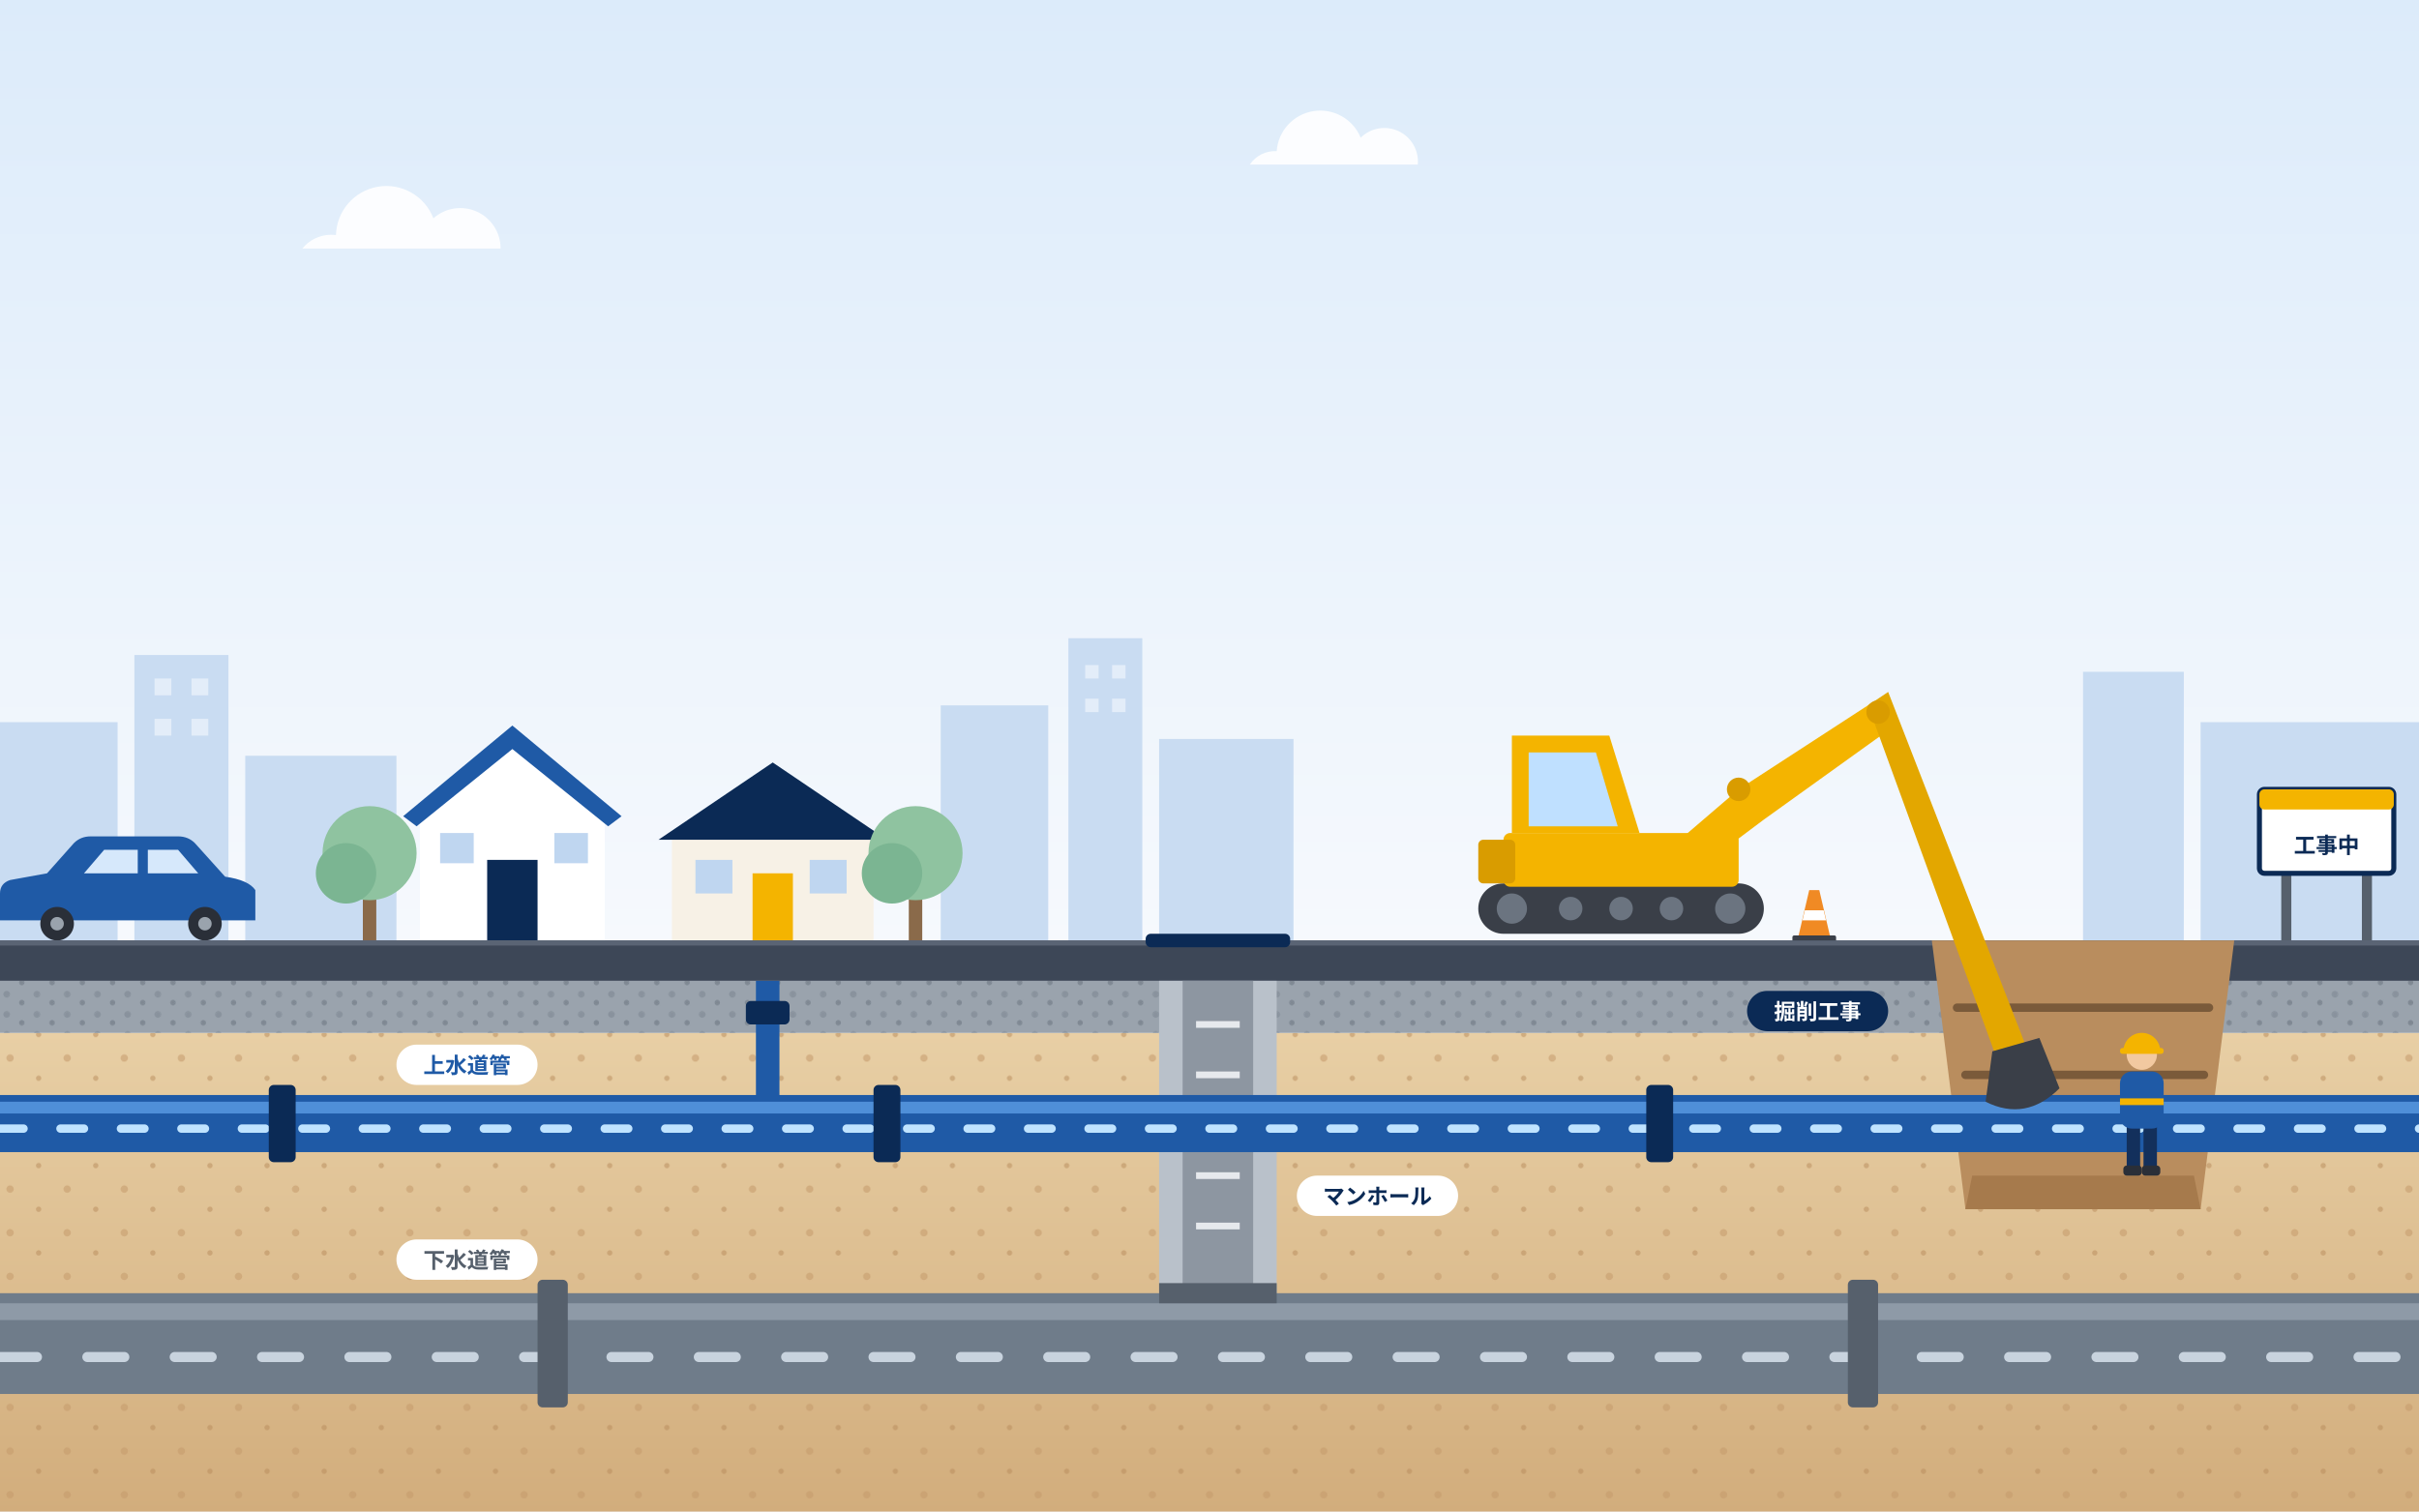
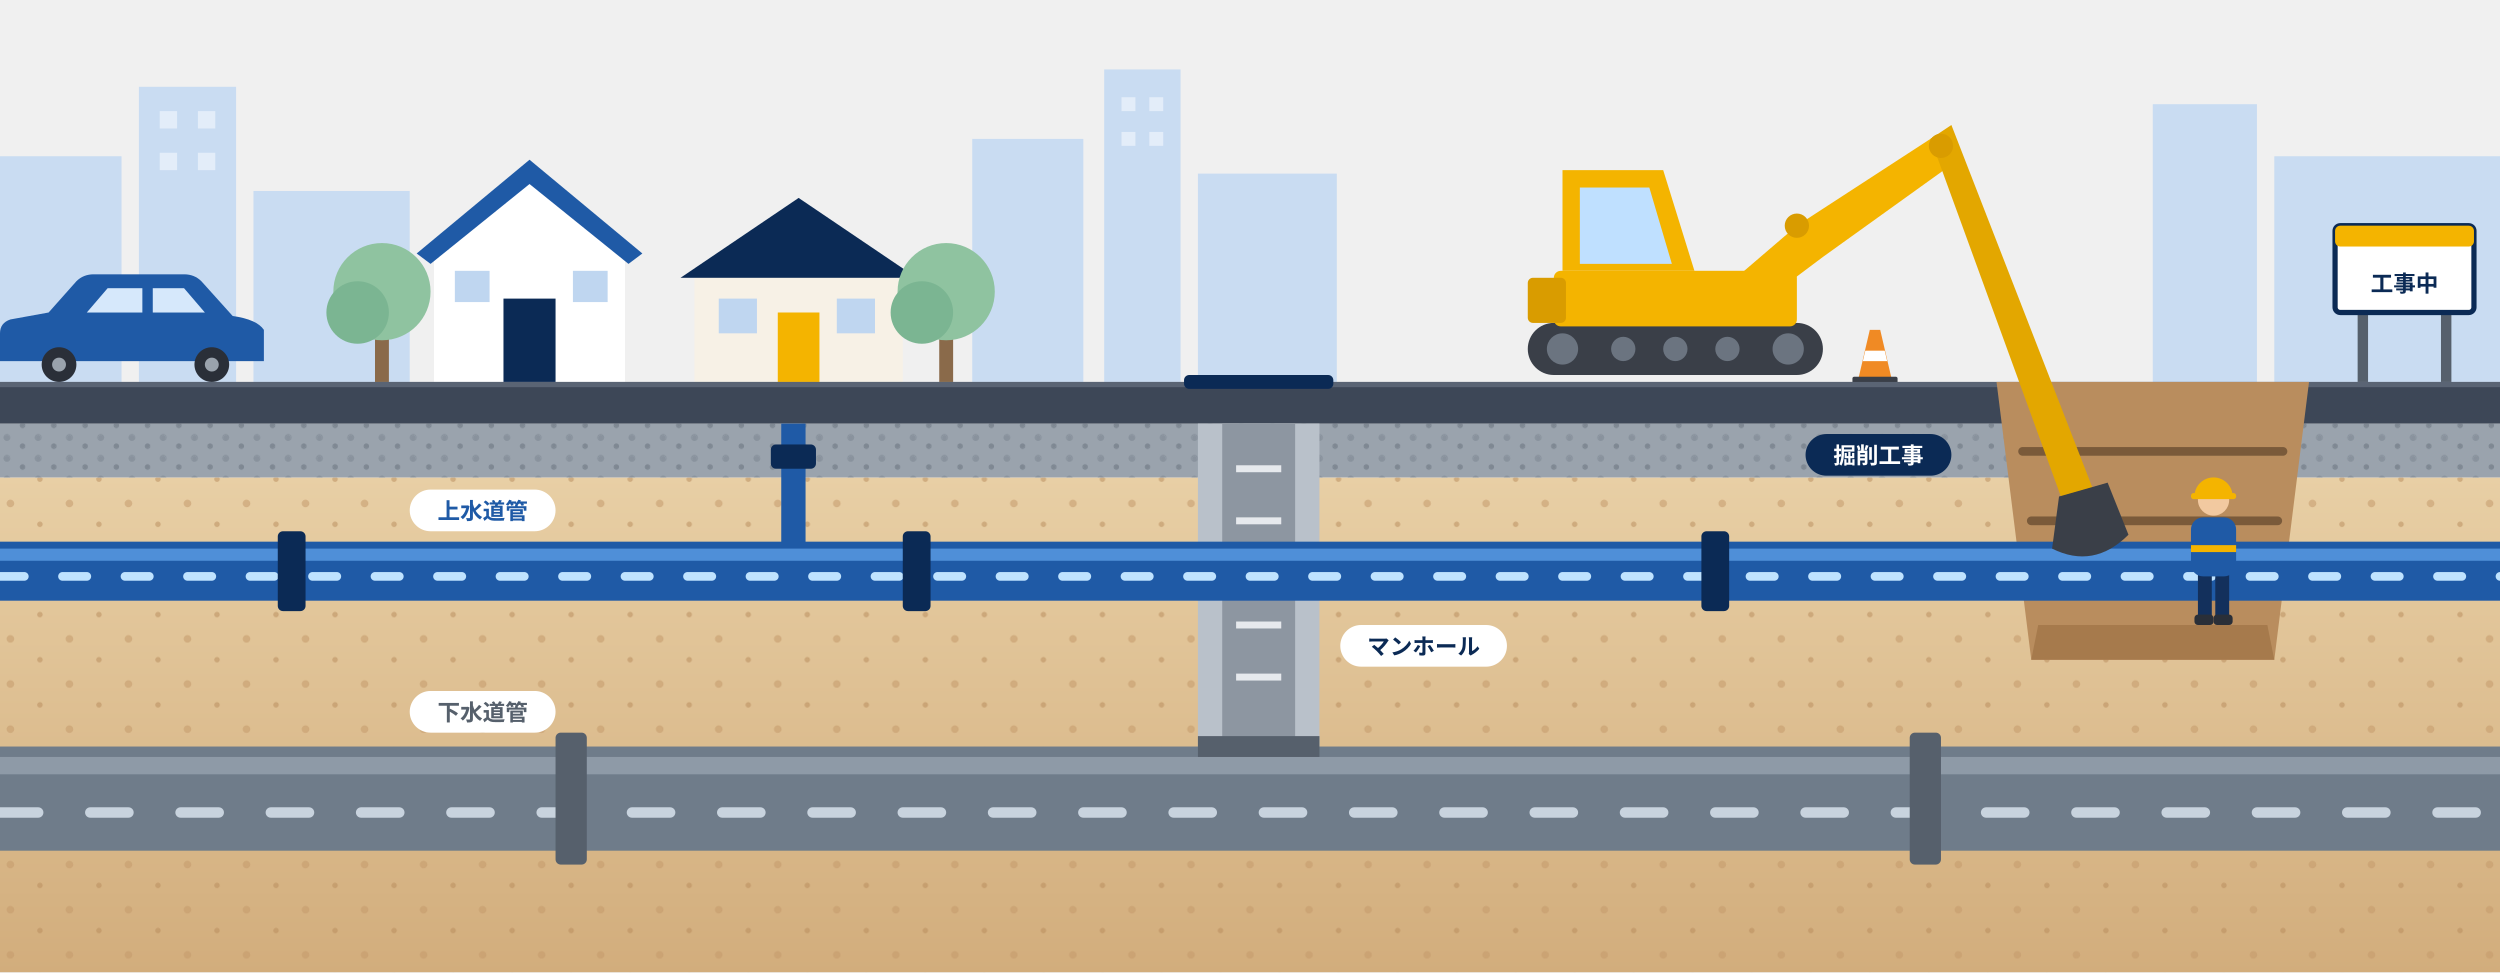
- <svg xmlns="http://www.w3.org/2000/svg" viewBox="0 0 1440 900" preserveAspectRatio="xMidYMax slice">
+ <svg xmlns="http://www.w3.org/2000/svg" viewBox="0 340 1440 560" preserveAspectRatio="xMidYMax slice">
  <style>
    .flow-w { stroke-dasharray: 14 22; animation: flow 1.6s linear infinite; }
    .flow-s { stroke-dasharray: 22 30; animation: flow 2.8s linear infinite; }
    .car { animation: drive 22s linear infinite; }
-     .cloud { animation: drift 60s linear infinite; }
    .arm { transform-origin: 1035px 470px; animation: dig 5s ease-in-out infinite; }
    @keyframes flow { to { stroke-dashoffset: -72; } }
    @keyframes drive { from { transform: translateX(-260px); } to { transform: translateX(1500px); } }
-     @keyframes drift { from { transform: translateX(-200px); } to { transform: translateX(1600px); } }
    @keyframes dig { 0%,100% { transform: rotate(0deg); } 50% { transform: rotate(-6deg); } }
    @media (prefers-reduced-motion: reduce) { * { animation: none !important; } }
  </style>
  <defs>
    <linearGradient id="sky" x1="0" y1="0" x2="0" y2="1">
      <stop offset="0" stop-color="#dcebfa" />
      <stop offset="1" stop-color="#f6f9fd" />
    </linearGradient>
    <linearGradient id="soil" x1="0" y1="0" x2="0" y2="1">
      <stop offset="0" stop-color="#e8cfa5" />
      <stop offset="1" stop-color="#d2ad7c" />
    </linearGradient>
    <pattern id="dots" width="34" height="26" patternUnits="userSpaceOnUse">
      <circle cx="6" cy="6" r="2.2" fill="#c49a6c" opacity=".55" />
      <circle cx="23" cy="18" r="1.6" fill="#b88b5c" opacity=".5" />
    </pattern>
    <pattern id="gravel" width="18" height="12" patternUnits="userSpaceOnUse">
      <circle cx="4" cy="4" r="2" fill="#7d8792" />
      <circle cx="13" cy="9" r="1.6" fill="#6c7681" />
    </pattern>
    <g id="worker">
      <rect x="-9" y="52" width="8" height="30" rx="3" fill="#13305c" />
      <rect x="1" y="52" width="8" height="30" rx="3" fill="#13305c" />
      <rect x="-11" y="78" width="11" height="6" rx="2" fill="#2a2f38" />
      <rect x="0" y="78" width="11" height="6" rx="2" fill="#2a2f38" />
      <rect x="-13" y="22" width="26" height="34" rx="7" fill="#1f5aa6" />
      <rect x="-13" y="38" width="26" height="4" fill="#f4b400" />
      <circle cx="0" cy="12" r="9" fill="#f2c9a0" />
      <path d="M-11 10a11 11 0 0 1 22 0z" fill="#f4b400" />
      <rect x="-13" y="8" width="26" height="3.5" rx="1.5" fill="#f4b400" />
    </g>
    <g id="cone">
      <path d="M-10 0 L-3 -30 L3 -30 L10 0z" fill="#f08a24" />
      <path d="M-7 -12 L7 -12 L5.6 -18 L-5.6 -18z" fill="#fff" />
      <rect x="-13" y="-3" width="26" height="4" rx="1" fill="#3a3f48" />
    </g>
    <g id="tree">
      <rect x="-4" y="-30" width="8" height="30" fill="#8a6a4a" />
      <circle cx="0" cy="-52" r="28" fill="#8fc3a0" />
      <circle cx="-14" cy="-40" r="18" fill="#7bb592" />
    </g>
  </defs>
-   <rect width="1440" height="560" fill="url(#sky)" />
-   <g class="cloud" fill="#fff" opacity=".9">
-     <path d="M200 140a30 30 0 0 1 58-10a24 24 0 0 1 40 18h-118a22 22 0 0 1 20-8z" />
-     <path d="M760 90a26 26 0 0 1 50-8a20 20 0 0 1 34 16h-100a18 18 0 0 1 16-8z" />
-   </g>
  <g fill="#c9dcf2">
    <rect x="0" y="430" width="70" height="130" />
    <rect x="80" y="390" width="56" height="170" />
    <rect x="146" y="450" width="90" height="110" />
    <rect x="560" y="420" width="64" height="140" />
    <rect x="636" y="380" width="44" height="180" />
    <rect x="690" y="440" width="80" height="120" />
    <rect x="1240" y="400" width="60" height="160" />
    <rect x="1310" y="430" width="130" height="130" />
  </g>
  <g fill="#e3edf9">
    <rect x="92" y="404" width="10" height="10" />
    <rect x="114" y="404" width="10" height="10" />
    <rect x="92" y="428" width="10" height="10" />
    <rect x="114" y="428" width="10" height="10" />
    <rect x="646" y="396" width="8" height="8" />
    <rect x="662" y="396" width="8" height="8" />
    <rect x="646" y="416" width="8" height="8" />
    <rect x="662" y="416" width="8" height="8" />
  </g>
  <g>
    <path d="M250 560v-80l55-42 55 42v80z" fill="#fff" />
    <path d="M240 486l65-54 65 54-8 6-57-46-57 46z" fill="#1f5aa6" />
    <rect x="290" y="512" width="30" height="48" fill="#0b2a55" />
    <rect x="262" y="496" width="20" height="18" fill="#bfd6f0" />
    <rect x="330" y="496" width="20" height="18" fill="#bfd6f0" />
    <path d="M400 560v-64h120v64z" fill="#f7f1e6" />
    <path d="M392 500l68-46 68 46z" fill="#0b2a55" />
    <rect x="414" y="512" width="22" height="20" fill="#bfd6f0" />
    <rect x="482" y="512" width="22" height="20" fill="#bfd6f0" />
    <rect x="448" y="520" width="24" height="40" fill="#f4b400" />
  </g>
  <use href="#tree" x="220" y="560" />
  <use href="#tree" x="545" y="560" />
  <g>
    <rect x="1358" y="500" width="6" height="60" fill="#56606c" />
    <rect x="1406" y="500" width="6" height="60" fill="#56606c" />
    <rect x="1345" y="470" width="80" height="50" rx="3" fill="#fff" stroke="#0b2a55" stroke-width="3" />
    <rect x="1345" y="470" width="80" height="12" rx="3" fill="#f4b400" />
    <text x="1385" y="508" font-family="sans-serif" font-size="13" font-weight="700" fill="#0b2a55" text-anchor="middle">工事中</text>
  </g>
  <use href="#cone" x="1080" y="560" />
  <g class="car">
    <path d="M0 548v-16q0-6 6-8l22-4l16-18q4-4 10-4h52q6 0 10 4l18 20q14 2 18 8v18z" fill="#1f5aa6" />
    <path d="M50 520l12-14h20v14zM88 520v-14h18l12 14z" fill="#d6e8fb" />
    <circle cx="34" cy="550" r="10" fill="#2a2f38" />
    <circle cx="34" cy="550" r="4" fill="#9aa3ad" />
    <circle cx="122" cy="550" r="10" fill="#2a2f38" />
    <circle cx="122" cy="550" r="4" fill="#9aa3ad" />
  </g>
  <rect y="615" width="1440" height="285" fill="url(#soil)" />
  <rect y="615" width="1440" height="285" fill="url(#dots)" />
  <rect y="584" width="1440" height="31" fill="#9aa3ad" />
  <rect y="584" width="1440" height="31" fill="url(#gravel)" opacity=".6" />
  <rect y="560" width="1440" height="24" fill="#3d4757" />
  <rect y="560" width="1440" height="3" fill="#5a6474" />
  <path d="M1150 560 L1170 720 L1310 720 L1330 560z" fill="#b98d5e" />
  <path d="M1170 720 L1310 720 L1306 700 L1174 700z" fill="#a67a4c" />
  <g stroke="#7a5a3a" stroke-width="5" stroke-linecap="round">
    <line x1="1165" y1="600" x2="1315" y2="600" />
    <line x1="1170" y1="640" x2="1312" y2="640" />
  </g>
  <rect x="690" y="584" width="70" height="196" fill="#b9c1ca" />
  <rect x="704" y="584" width="42" height="196" fill="#8d96a1" />
  <g stroke="#e6e9ed" stroke-width="4">
    <line x1="712" y1="610" x2="738" y2="610" />
    <line x1="712" y1="640" x2="738" y2="640" />
    <line x1="712" y1="670" x2="738" y2="670" />
    <line x1="712" y1="700" x2="738" y2="700" />
    <line x1="712" y1="730" x2="738" y2="730" />
  </g>
  <rect x="682" y="556" width="86" height="8" rx="3" fill="#0b2a55" />
  <rect y="652" width="1440" height="34" rx="0" fill="#1f5aa6" />
  <rect y="656" width="1440" height="7" fill="#4f8fd8" />
  <line x1="0" y1="672" x2="1440" y2="672" stroke="#bfe3ff" stroke-width="5" stroke-linecap="round" class="flow-w" />
  <g fill="#0b2a55">
    <rect x="160" y="646" width="16" height="46" rx="3" />
    <rect x="520" y="646" width="16" height="46" rx="3" />
    <rect x="980" y="646" width="16" height="46" rx="3" />
  </g>
  <rect x="450" y="584" width="14" height="70" fill="#1f5aa6" />
  <rect x="444" y="596" width="26" height="14" rx="3" fill="#0b2a55" />
  <rect y="770" width="1440" height="60" fill="#6f7c8a" />
  <rect y="776" width="1440" height="10" fill="#8e9aa7" />
  <line x1="0" y1="808" x2="1440" y2="808" stroke="#c8d3de" stroke-width="6" stroke-linecap="round" class="flow-s" />
  <g fill="#56606c">
    <rect x="320" y="762" width="18" height="76" rx="3" />
    <rect x="1100" y="762" width="18" height="76" rx="3" />
  </g>
  <rect x="690" y="764" width="70" height="12" fill="#56606c" />
  <g>
    <rect x="880" y="526" width="170" height="30" rx="15" fill="#3a3f48" />
    <g fill="#6b7480">
      <circle cx="900" cy="541" r="9" />
      <circle cx="935" cy="541" r="7" />
      <circle cx="965" cy="541" r="7" />
      <circle cx="995" cy="541" r="7" />
      <circle cx="1030" cy="541" r="9" />
    </g>
    <rect x="895" y="496" width="140" height="32" rx="4" fill="#f4b400" />
    <path d="M900 496v-58h58l18 58z" fill="#f4b400" />
    <path d="M910 492v-44h40l13 44z" fill="#bfe0ff" />
    <rect x="880" y="500" width="22" height="26" rx="3" fill="#d99c00" />
    <g class="arm">
      <path d="M1000 500 L1035 470 L1115 418 L1128 432 L1050 488 L1018 512z" fill="#f4b400" />
      <path d="M1112 420 L1124 412 L1208 628 L1190 634z" fill="#e3a700" />
      <path d="M1186 626 l28 -8 l12 30 q-20 20 -44 8z" fill="#3a3f48" />
      <circle cx="1035" cy="470" r="7" fill="#d99c00" />
      <circle cx="1118" cy="424" r="7" fill="#d99c00" />
    </g>
  </g>
  <use href="#worker" x="1275" y="616" />
  <g font-family="sans-serif" font-size="13" font-weight="700" text-anchor="middle">
    <rect x="236" y="622" width="84" height="24" rx="12" fill="#fff" />
    <text x="278" y="639" fill="#1f5aa6">上水道管</text>
    <rect x="236" y="738" width="84" height="24" rx="12" fill="#fff" />
    <text x="278" y="755" fill="#56606c">下水道管</text>
    <rect x="772" y="700" width="96" height="24" rx="12" fill="#fff" />
    <text x="820" y="717" fill="#0b2a55">マンホール</text>
    <rect x="1040" y="590" width="84" height="24" rx="12" fill="#0b2a55" />
    <text x="1082" y="607" fill="#fff">掘削工事</text>
  </g>
</svg>
